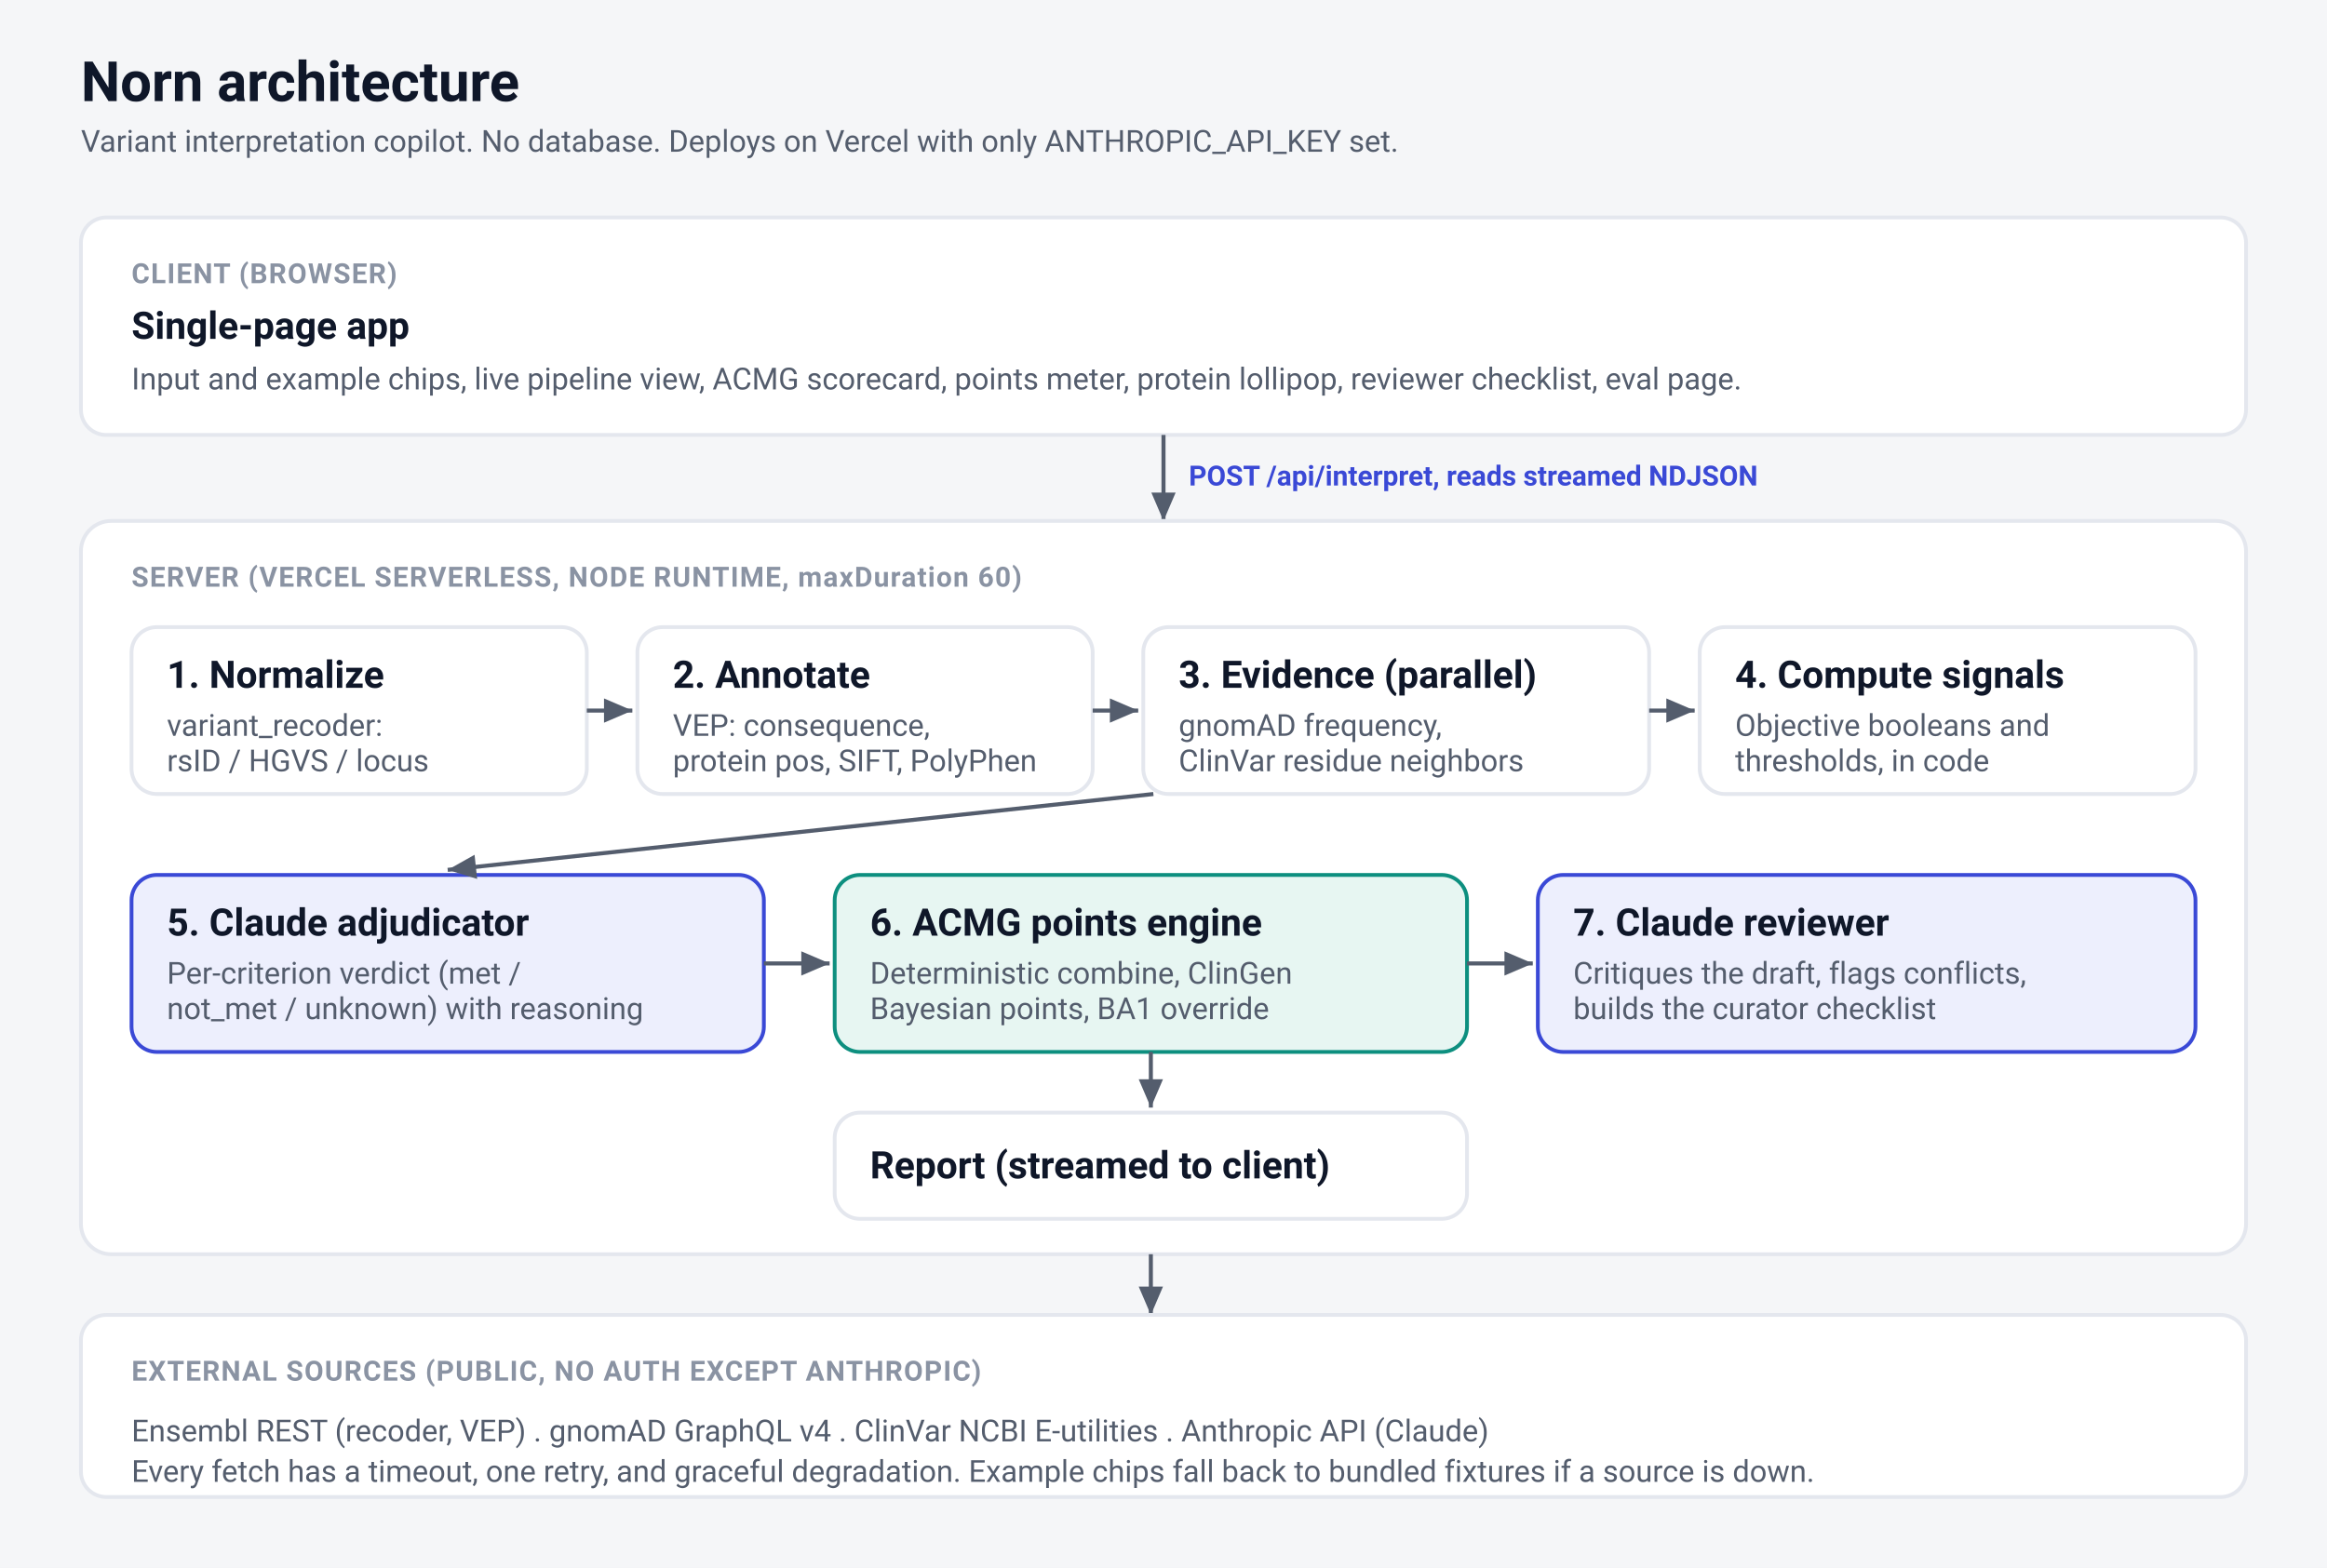
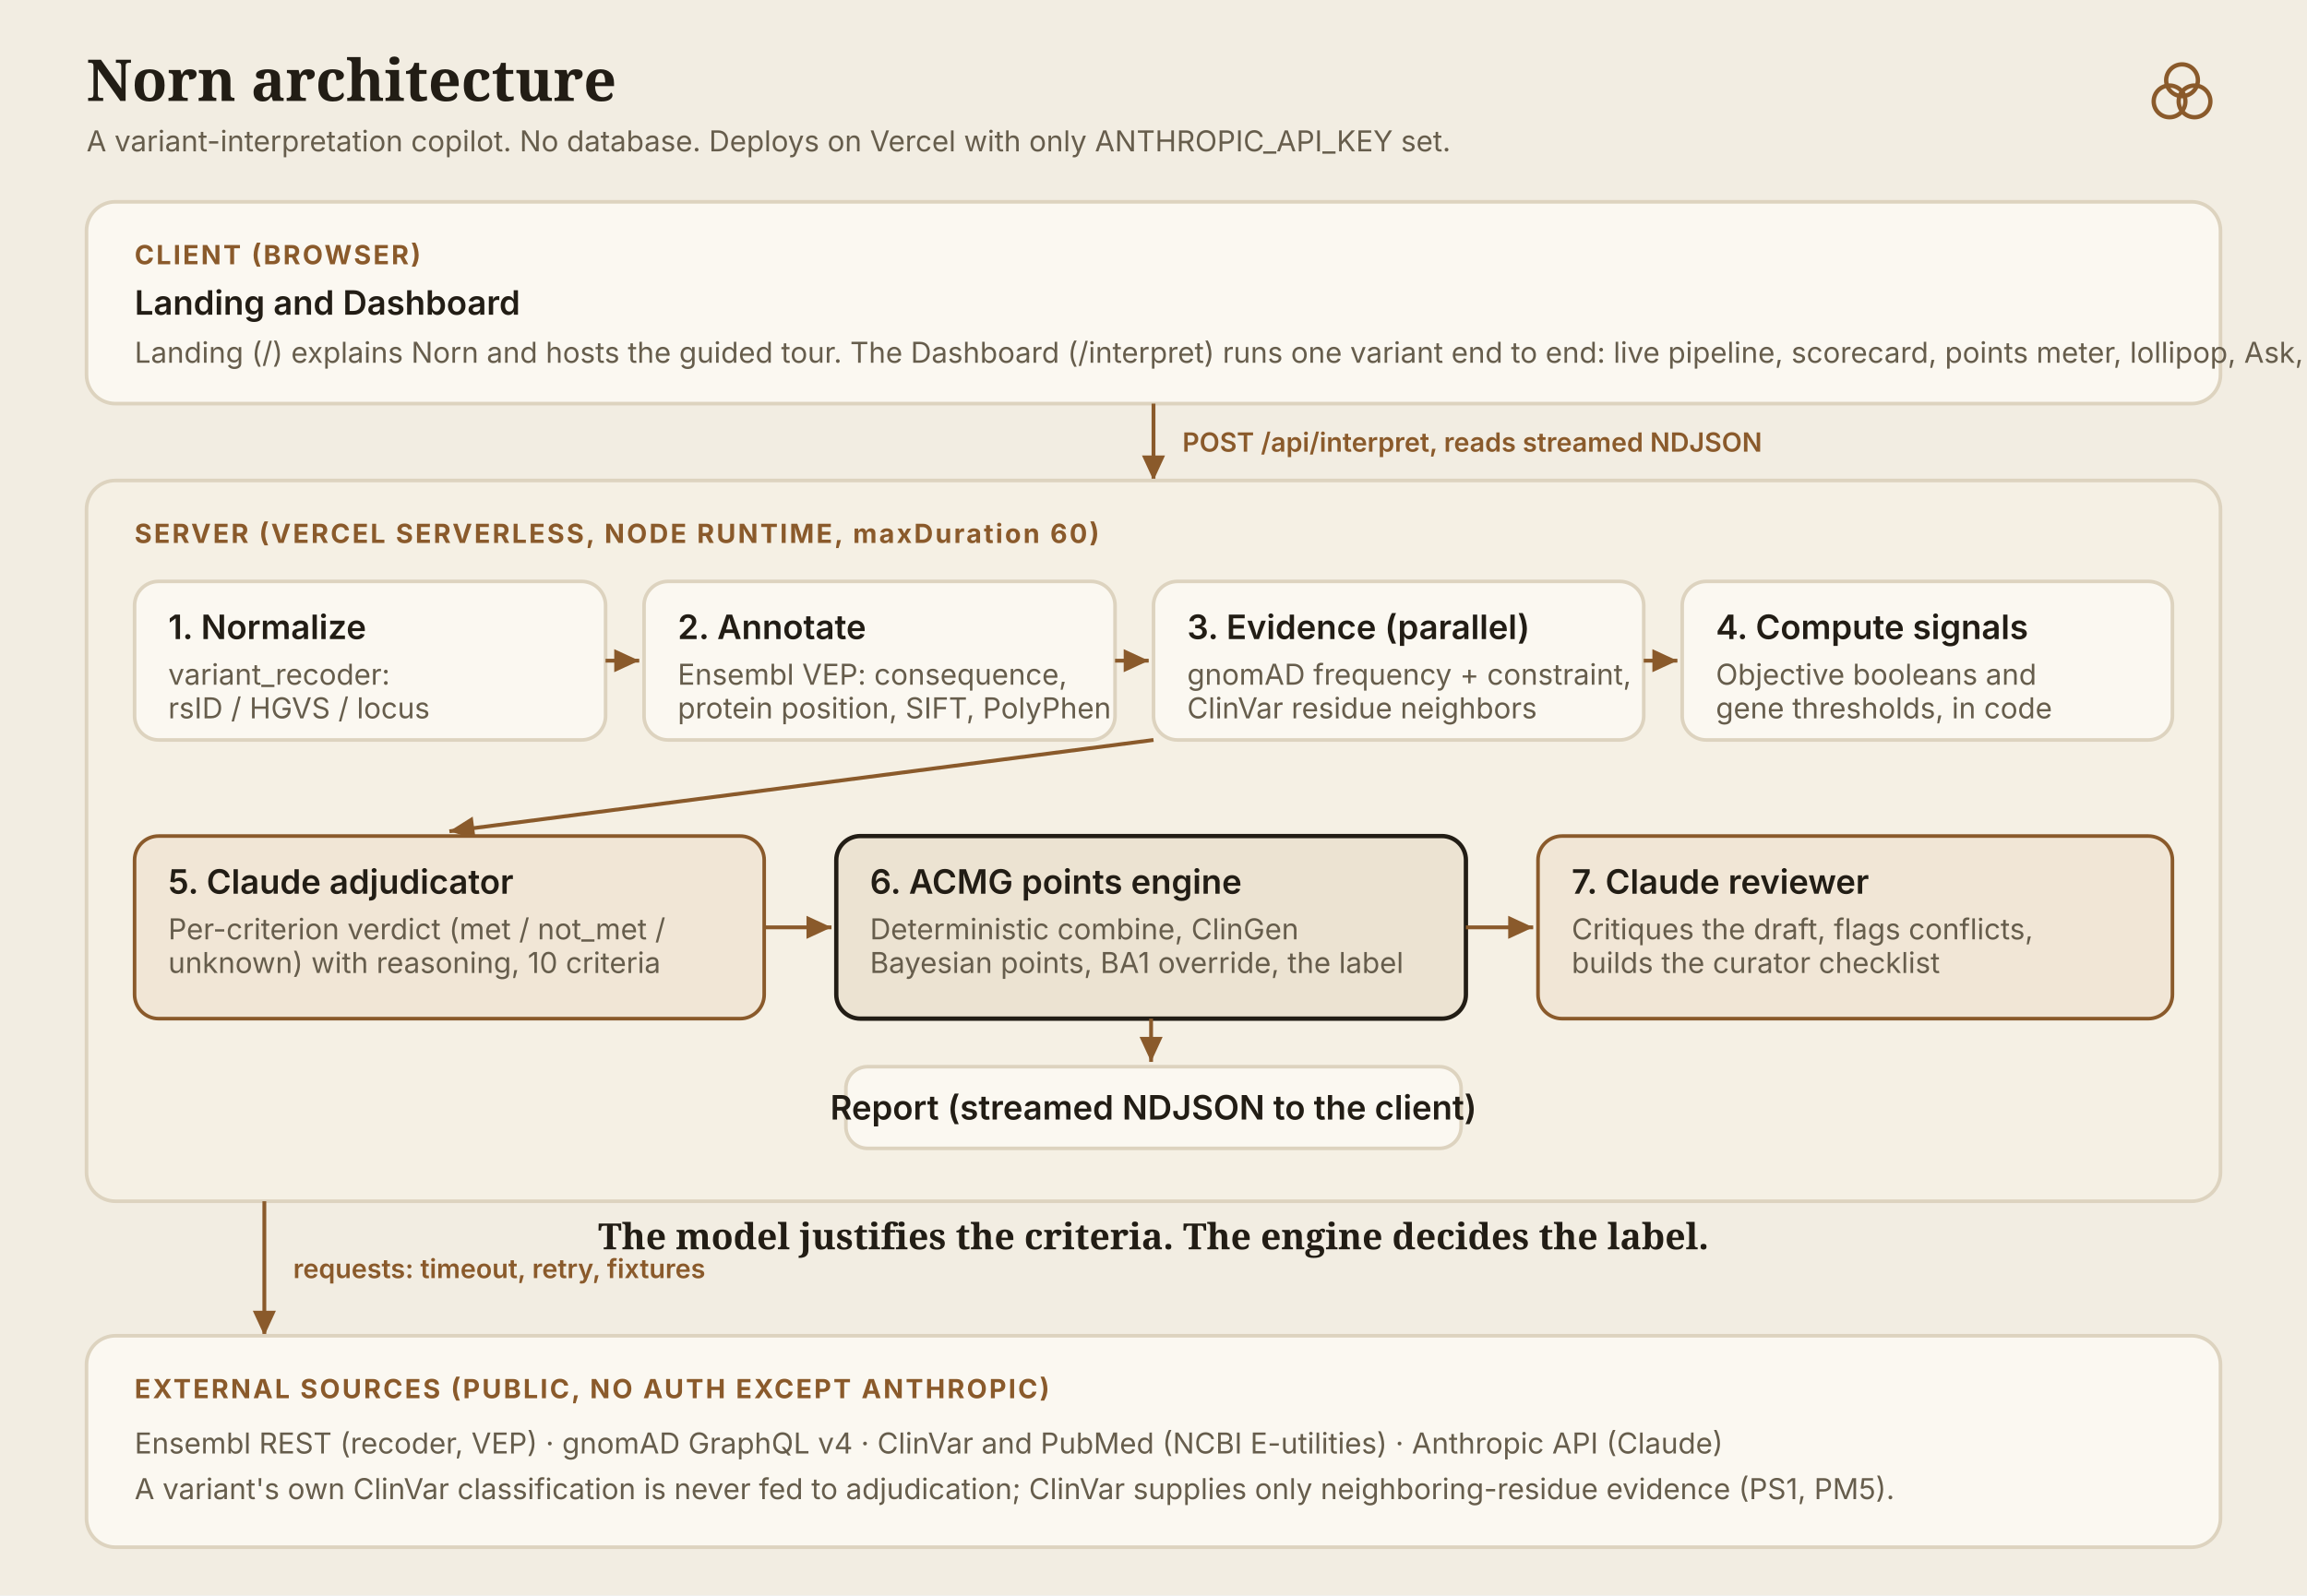
- <svg xmlns="http://www.w3.org/2000/svg" viewBox="0 0 920 620" font-family="ui-sans-serif, system-ui, -apple-system, Segoe UI, Roboto, sans-serif">
+ <svg xmlns="http://www.w3.org/2000/svg" viewBox="0 0 960 664" font-family="Inter, ui-sans-serif, system-ui, -apple-system, Segoe UI, Roboto, sans-serif">
  <defs>
-     <marker id="arrow" markerWidth="10" markerHeight="10" refX="7" refY="3" orient="auto" markerUnits="strokeWidth">
-       <path d="M0,0 L7,3 L0,6 Z" fill="#545d6d" />
+     <marker id="arrow" markerWidth="9" markerHeight="9" refX="6.5" refY="3" orient="auto" markerUnits="strokeWidth">
+       <path d="M0,0 L6.5,3 L0,6 Z" fill="#8a5a2b" />
    </marker>
    <style>
-       .box { fill:#ffffff; stroke:#e4e7ee; stroke-width:1.5; rx:10; }
-       .title { fill:#0f1729; font-size:15px; font-weight:600; }
-       .sub { fill:#545d6d; font-size:12px; }
-       .tag { fill:#8a93a3; font-size:11px; font-weight:600; letter-spacing:0.04em; }
-       .flow { stroke:#545d6d; stroke-width:1.6; fill:none; marker-end:url(#arrow); }
-       .brandbox { fill:#edeffd; stroke:#3a49d6; stroke-width:1.5; }
-       .accentbox { fill:#e7f6f2; stroke:#0d8f7f; stroke-width:1.5; }
-       .lbl { fill:#3a49d6; font-size:11px; font-weight:600; }
+       .disp { fill:#221d15; font-family:"Fraunces", Georgia, serif; }
+       .h { fill:#221d15; font-size:14px; font-weight:600; }
+       .sub { fill:#665d4c; font-size:12px; }
+       .tag { fill:#8a5a2b; font-size:11px; font-weight:700; letter-spacing:0.08em; }
+       .flow { stroke:#8a5a2b; stroke-width:1.6; fill:none; marker-end:url(#arrow); }
+       .lbl { fill:#8a5a2b; font-size:11px; font-weight:600; }
    </style>
  </defs>
-   <rect x="0" y="0" width="920" height="620" fill="#f5f6f8" />
-   <text x="32" y="40" fill="#0f1729" font-size="22" font-weight="700">Norn architecture</text>
-   <text x="32" y="60" class="sub">Variant interpretation copilot. No database. Deploys on Vercel with only ANTHROPIC_API_KEY set.</text>
-   <rect x="32" y="86" width="856" height="86" rx="12" class="box" />
-   <text x="52" y="112" class="tag">CLIENT (BROWSER)</text>
-   <text x="52" y="134" class="title">Single-page app</text>
-   <text x="52" y="154" class="sub">Input and example chips, live pipeline view, ACMG scorecard, points meter, protein lollipop, reviewer checklist, eval page.</text>
-   <path class="flow" d="M460,172 L460,206" />
-   <text x="470" y="192" class="lbl">POST /api/interpret, reads streamed NDJSON</text>
-   <rect x="32" y="206" width="856" height="290" rx="12" fill="#ffffff" stroke="#e4e7ee" stroke-width="1.5" />
-   <text x="52" y="232" class="tag">SERVER (VERCEL SERVERLESS, NODE RUNTIME, maxDuration 60)</text>
-   <rect x="52" y="248" width="180" height="66" rx="10" class="box" />
-   <text x="66" y="272" class="title" font-size="13">1. Normalize</text>
-   <text x="66" y="291" class="sub" font-size="11">variant_recoder:</text>
-   <text x="66" y="305" class="sub" font-size="11">rsID / HGVS / locus</text>
-   <rect x="252" y="248" width="180" height="66" rx="10" class="box" />
-   <text x="266" y="272" class="title" font-size="13">2. Annotate</text>
-   <text x="266" y="291" class="sub" font-size="11">VEP: consequence,</text>
-   <text x="266" y="305" class="sub" font-size="11">protein pos, SIFT, PolyPhen</text>
-   <rect x="452" y="248" width="200" height="66" rx="10" class="box" />
-   <text x="466" y="272" class="title" font-size="13">3. Evidence (parallel)</text>
-   <text x="466" y="291" class="sub" font-size="11">gnomAD frequency,</text>
-   <text x="466" y="305" class="sub" font-size="11">ClinVar residue neighbors</text>
-   <rect x="672" y="248" width="196" height="66" rx="10" class="box" />
-   <text x="686" y="272" class="title" font-size="13">4. Compute signals</text>
-   <text x="686" y="291" class="sub" font-size="11">Objective booleans and</text>
-   <text x="686" y="305" class="sub" font-size="11">thresholds, in code</text>
-   <path class="flow" d="M232,281 L250,281" />
-   <path class="flow" d="M432,281 L450,281" />
-   <path class="flow" d="M652,281 L670,281" />
-   <rect x="52" y="346" width="250" height="70" rx="10" class="brandbox" />
-   <text x="66" y="370" class="title" font-size="13">5. Claude adjudicator</text>
-   <text x="66" y="389" class="sub" font-size="11">Per-criterion verdict (met /</text>
-   <text x="66" y="403" class="sub" font-size="11">not_met / unknown) with reasoning</text>
-   <rect x="330" y="346" width="250" height="70" rx="10" class="accentbox" />
-   <text x="344" y="370" class="title" font-size="13">6. ACMG points engine</text>
-   <text x="344" y="389" class="sub" font-size="11">Deterministic combine, ClinGen</text>
-   <text x="344" y="403" class="sub" font-size="11">Bayesian points, BA1 override</text>
-   <rect x="608" y="346" width="260" height="70" rx="10" class="brandbox" />
-   <text x="622" y="370" class="title" font-size="13">7. Claude reviewer</text>
-   <text x="622" y="389" class="sub" font-size="11">Critiques the draft, flags conflicts,</text>
-   <text x="622" y="403" class="sub" font-size="11">builds the curator checklist</text>
-   <path class="flow" d="M456,314 L177,344" />
-   <path class="flow" d="M302,381 L328,381" />
-   <path class="flow" d="M580,381 L606,381" />
-   <rect x="330" y="440" width="250" height="42" rx="10" class="box" />
-   <text x="344" y="466" class="title" font-size="13">Report (streamed to client)</text>
-   <path class="flow" d="M455,416 L455,438" />
-   <path class="flow" d="M455,496 L455,520" />
-   <rect x="32" y="520" width="856" height="72" rx="12" class="box" />
-   <text x="52" y="546" class="tag">EXTERNAL SOURCES (PUBLIC, NO AUTH EXCEPT ANTHROPIC)</text>
-   <text x="52" y="570" class="sub">Ensembl REST (recoder, VEP)   .   gnomAD GraphQL v4   .   ClinVar NCBI E-utilities   .   Anthropic API (Claude)</text>
-   <text x="52" y="586" class="sub" font-size="11">Every fetch has a timeout, one retry, and graceful degradation. Example chips fall back to bundled fixtures if a source is down.</text>
+   <rect x="0" y="0" width="960" height="664" fill="#f2ede2" />
+   <g stroke="#8a5a2b" stroke-width="1.8" fill="none" transform="translate(892 22)">
+     <circle cx="16" cy="11.4" r="6.6" />
+     <circle cx="10.8" cy="20.2" r="6.6" />
+     <circle cx="21.2" cy="20.2" r="6.6" />
+   </g>
+   <text x="36" y="42" class="disp" font-size="24" font-weight="600">Norn architecture</text>
+   <text x="36" y="63" class="sub">A variant-interpretation copilot. No database. Deploys on Vercel with only ANTHROPIC_API_KEY set.</text>
+   <rect x="36" y="84" width="888" height="84" rx="12" fill="#fbf8f1" stroke="#ddd3bf" stroke-width="1.5" />
+   <text x="56" y="110" class="tag">CLIENT (BROWSER)</text>
+   <text x="56" y="131" class="h">Landing and Dashboard</text>
+   <text x="56" y="151" class="sub">Landing (/) explains Norn and hosts the guided tour. The Dashboard (/interpret) runs one variant end to end: live pipeline, scorecard, points meter, lollipop, Ask, exports.</text>
+   <path class="flow" d="M480,168 L480,200" />
+   <text x="492" y="188" class="lbl">POST /api/interpret, reads streamed NDJSON</text>
+   <rect x="36" y="200" width="888" height="300" rx="12" fill="#f5f0e4" stroke="#ddd3bf" stroke-width="1.5" />
+   <text x="56" y="226" class="tag">SERVER (VERCEL SERVERLESS, NODE RUNTIME, maxDuration 60)</text>
+   <rect x="56" y="242" width="196" height="66" rx="10" fill="#fbf8f1" stroke="#ddd3bf" stroke-width="1.5" />
+   <text x="70" y="266" class="h" font-size="13">1. Normalize</text>
+   <text x="70" y="285" class="sub" font-size="11">variant_recoder:</text>
+   <text x="70" y="299" class="sub" font-size="11">rsID / HGVS / locus</text>
+   <rect x="268" y="242" width="196" height="66" rx="10" fill="#fbf8f1" stroke="#ddd3bf" stroke-width="1.5" />
+   <text x="282" y="266" class="h" font-size="13">2. Annotate</text>
+   <text x="282" y="285" class="sub" font-size="11">Ensembl VEP: consequence,</text>
+   <text x="282" y="299" class="sub" font-size="11">protein position, SIFT, PolyPhen</text>
+   <rect x="480" y="242" width="204" height="66" rx="10" fill="#fbf8f1" stroke="#ddd3bf" stroke-width="1.5" />
+   <text x="494" y="266" class="h" font-size="13">3. Evidence (parallel)</text>
+   <text x="494" y="285" class="sub" font-size="11">gnomAD frequency + constraint,</text>
+   <text x="494" y="299" class="sub" font-size="11">ClinVar residue neighbors</text>
+   <rect x="700" y="242" width="204" height="66" rx="10" fill="#fbf8f1" stroke="#ddd3bf" stroke-width="1.5" />
+   <text x="714" y="266" class="h" font-size="13">4. Compute signals</text>
+   <text x="714" y="285" class="sub" font-size="11">Objective booleans and</text>
+   <text x="714" y="299" class="sub" font-size="11">gene thresholds, in code</text>
+   <path class="flow" d="M252,275 L266,275" />
+   <path class="flow" d="M464,275 L478,275" />
+   <path class="flow" d="M684,275 L698,275" />
+   <path class="flow" d="M480,308 L187,346" />
+   <rect x="56" y="348" width="262" height="76" rx="10" fill="#f1e6d6" stroke="#8a5a2b" stroke-width="1.5" />
+   <text x="70" y="372" class="h" font-size="13">5. Claude adjudicator</text>
+   <text x="70" y="391" class="sub" font-size="11">Per-criterion verdict (met / not_met /</text>
+   <text x="70" y="405" class="sub" font-size="11">unknown) with reasoning, 10 criteria</text>
+   <rect x="348" y="348" width="262" height="76" rx="10" fill="#ece3d2" stroke="#221d15" stroke-width="1.8" />
+   <text x="362" y="372" class="h" font-size="13">6. ACMG points engine</text>
+   <text x="362" y="391" class="sub" font-size="11">Deterministic combine, ClinGen</text>
+   <text x="362" y="405" class="sub" font-size="11">Bayesian points, BA1 override, the label</text>
+   <rect x="640" y="348" width="264" height="76" rx="10" fill="#f1e6d6" stroke="#8a5a2b" stroke-width="1.5" />
+   <text x="654" y="372" class="h" font-size="13">7. Claude reviewer</text>
+   <text x="654" y="391" class="sub" font-size="11">Critiques the draft, flags conflicts,</text>
+   <text x="654" y="405" class="sub" font-size="11">builds the curator checklist</text>
+   <path class="flow" d="M318,386 L346,386" />
+   <path class="flow" d="M610,386 L638,386" />
+   <path class="flow" d="M479,424 L479,442" />
+   <rect x="352" y="444" width="256" height="34" rx="9" fill="#fbf8f1" stroke="#ddd3bf" stroke-width="1.5" />
+   <text x="480" y="466" text-anchor="middle" class="h" font-size="12.5">Report (streamed NDJSON to the client)</text>
+   <text x="480" y="520" text-anchor="middle" class="disp" font-size="15" font-weight="600">The model justifies the criteria. The engine decides the label.</text>
+   <path class="flow" d="M110,500 L110,556" />
+   <text x="122" y="532" class="lbl">requests: timeout, retry, fixtures</text>
+   <rect x="36" y="556" width="888" height="88" rx="12" fill="#fbf8f1" stroke="#ddd3bf" stroke-width="1.5" />
+   <text x="56" y="582" class="tag">EXTERNAL SOURCES (PUBLIC, NO AUTH EXCEPT ANTHROPIC)</text>
+   <text x="56" y="605" class="sub">Ensembl REST (recoder, VEP)  ·  gnomAD GraphQL v4  ·  ClinVar and PubMed (NCBI E-utilities)  ·  Anthropic API (Claude)</text>
+   <text x="56" y="624" class="sub" font-size="11">A variant's own ClinVar classification is never fed to adjudication; ClinVar supplies only neighboring-residue evidence (PS1, PM5).</text>
</svg>
